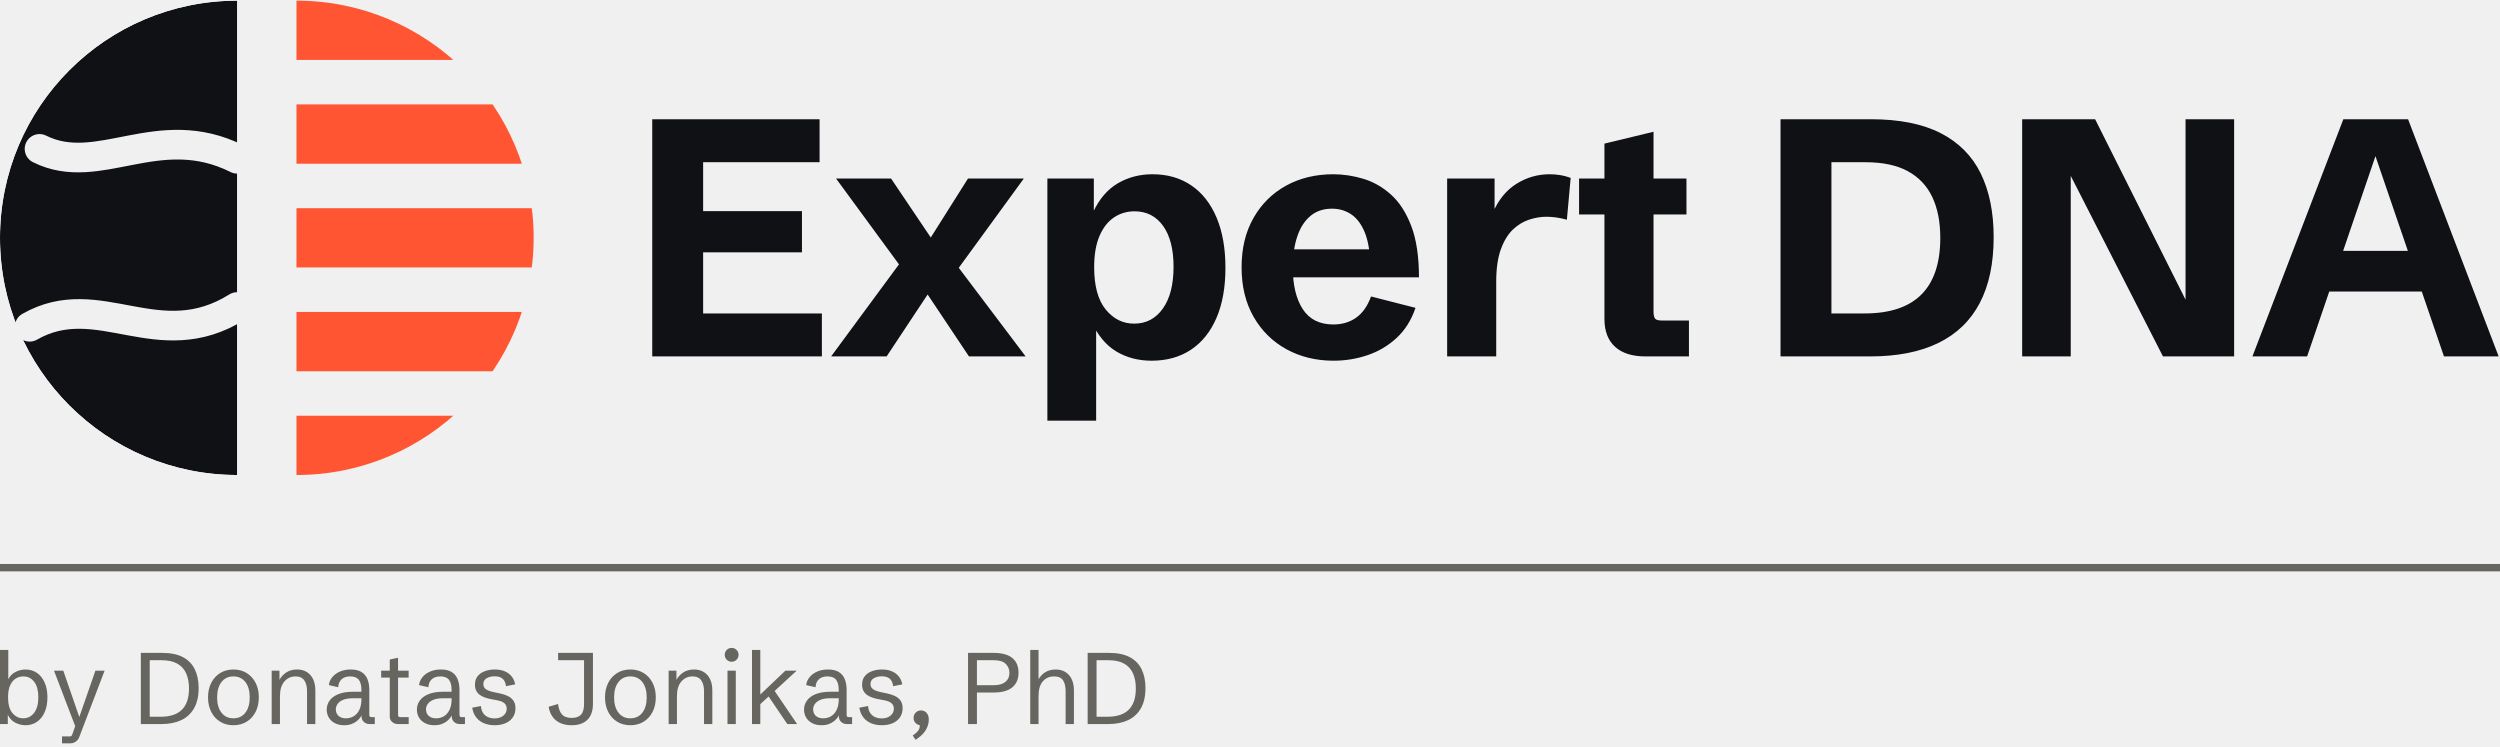
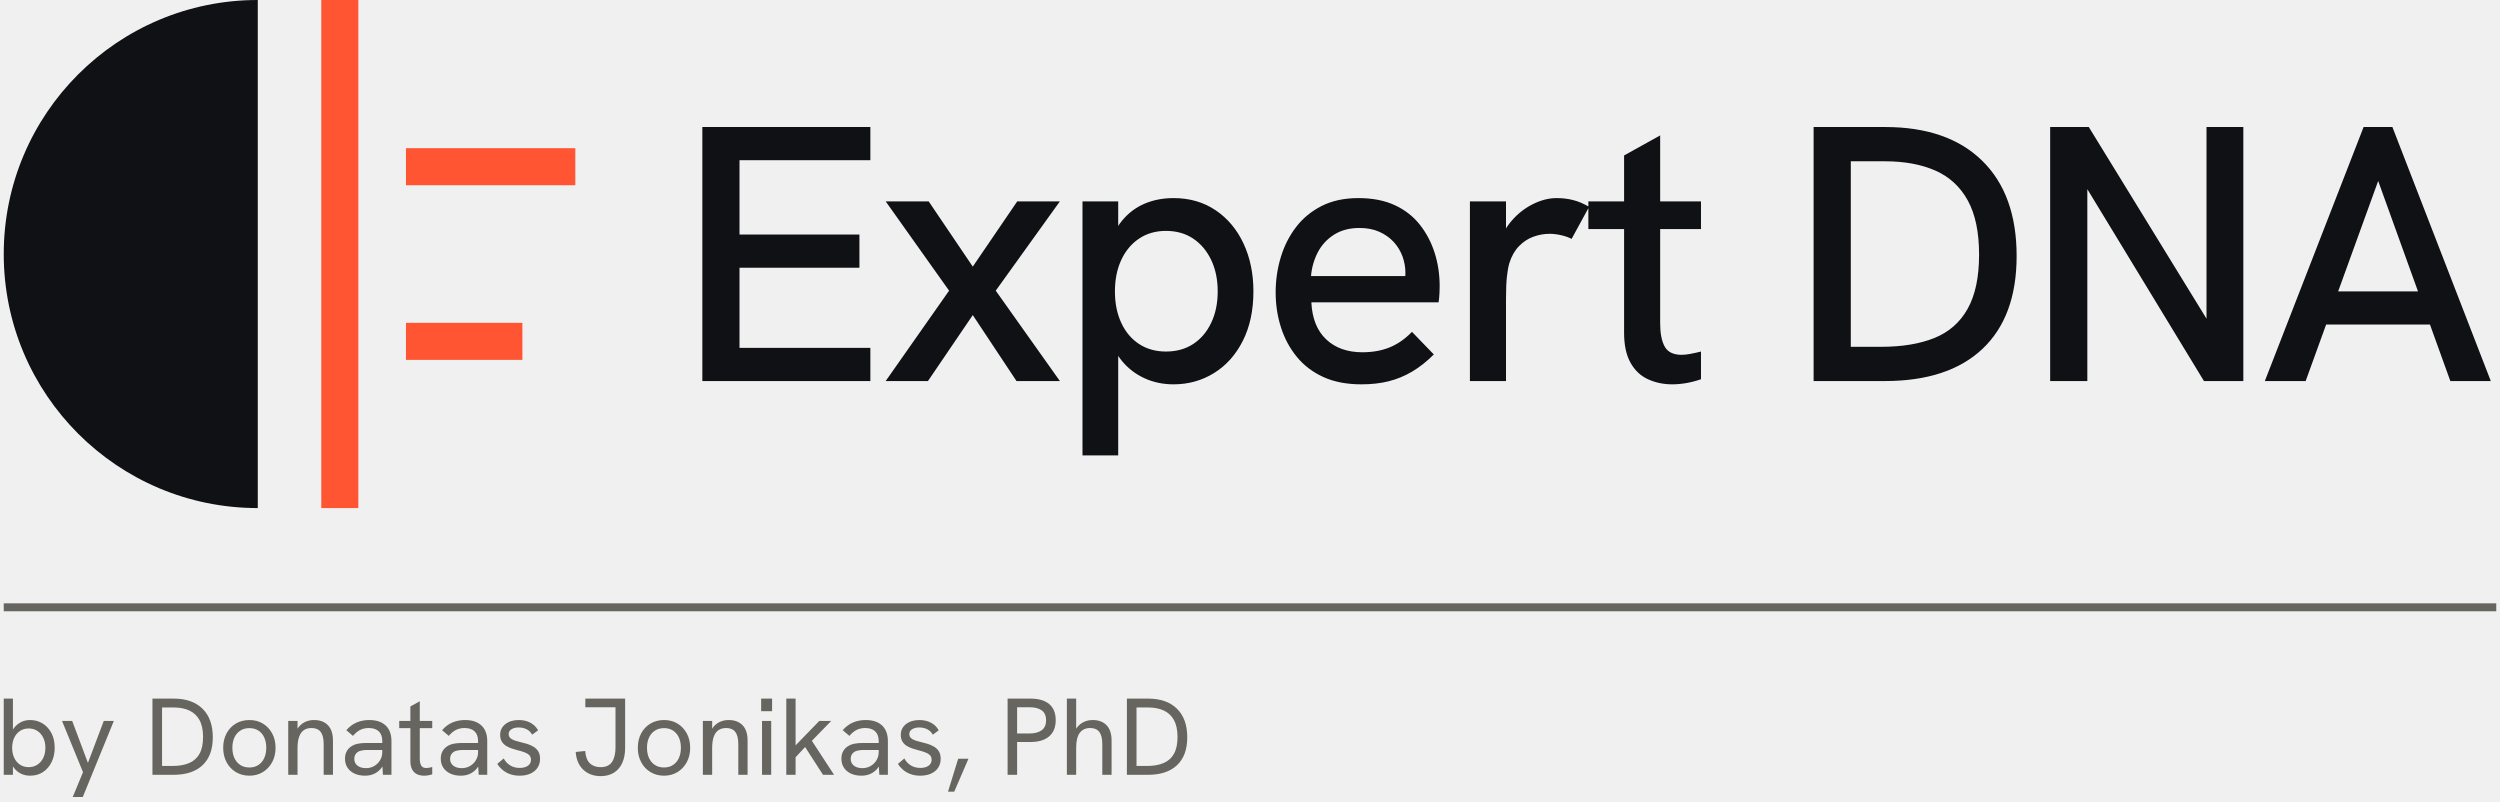
- <svg xmlns="http://www.w3.org/2000/svg" viewBox="0 0 505.95 150.72" width="506" height="151">
+ <svg xmlns="http://www.w3.org/2000/svg" viewBox="0 0 470.96 151.44" width="471" height="151">
  <g transform="translate(0.00,0.00) scale(2)">
-     <defs>
-       <mask id="eL6" maskUnits="userSpaceOnUse" x="-2" y="-2" width="60" height="52">
-         <path d="M24 0 A24 24 0 0 0 24 48 Z" fill="#fff" />
-         <g fill="none" stroke="#000" stroke-width="3" stroke-linecap="round">
-           <path d="M4 15 C10 18 16 12 24 16" />
-           <path d="M3 33 C10 29 16 36 24 31" />
-         </g>
-       </mask>
-       <clipPath id="eR6">
-         <path d="M30 0 A24 24 0 0 1 30 48 Z" />
-       </clipPath>
-     </defs>
-     <path d="M24 0 A24 24 0 0 0 24 48 Z" fill="#101114" mask="url(#eL6)" />
-     <g clip-path="url(#eR6)" fill="#FF5533">
-       <rect x="30" y="0" width="24" height="6" />
-       <rect x="30" y="10.5" width="24" height="6" />
-       <rect x="30" y="21" width="24" height="6" />
-       <rect x="30" y="31.5" width="24" height="6" />
-       <rect x="30" y="42" width="24" height="6" />
-     </g>
+     <path d="M24 0 A24 24 0 0 0 24 48 Z" fill="#101114" />
+     <rect x="30" y="0" width="3.5" height="48" fill="#FF5533" />
+     <rect x="38" y="14" width="16" height="3.5" fill="#FF5533" />
+     <rect x="38" y="30.5" width="11" height="3.5" fill="#FF5533" />
  </g>
-   <path d="M132.0 72.0V24.0H165.867V32.7H142.3V42.6H162.3V50.933H142.3V63.3H166.333V72.0Z M168.201 72.0 181.935 53.367 169.201 36.0H180.335L188.368 47.933L195.901 36.0H207.201L194.035 54.067L207.568 72.0H196.101L187.735 59.467L179.435 72.0Z M211.969 85.0V36.0H221.369V43.233L221.269 42.7Q223.136 38.767 226.253 36.95Q229.369 35.133 233.236 35.133Q237.769 35.133 241.086 37.383Q244.403 39.633 246.203 43.883Q248.003 48.133 248.003 54.067Q248.003 60.0 246.186 64.217Q244.369 68.433 241.019 70.65Q237.669 72.867 233.069 72.867Q229.069 72.867 225.953 71.017Q222.836 69.167 220.903 65.0L221.836 64.933V85.0ZM229.536 65.367Q233.169 65.367 235.336 62.317Q237.503 59.267 237.503 53.867Q237.503 48.533 235.386 45.583Q233.269 42.633 229.603 42.633Q227.303 42.633 225.453 43.867Q223.603 45.1 222.519 47.617Q221.436 50.133 221.436 53.933Q221.436 59.633 223.769 62.5Q226.103 65.367 229.536 65.367Z M269.904 72.867Q264.604 72.867 260.387 70.567Q256.171 68.267 253.721 64.017Q251.271 59.767 251.271 53.967Q251.271 48.2 253.687 43.967Q256.104 39.733 260.287 37.433Q264.471 35.133 269.837 35.133Q272.804 35.133 275.854 36.033Q278.904 36.933 281.471 39.217Q284.037 41.5 285.604 45.583Q287.171 49.667 287.171 56.0H257.637V50.333H278.304L277.271 52.1Q277.004 48.5 275.937 46.3Q274.871 44.1 273.237 43.1Q271.604 42.1 269.571 42.1Q266.937 42.1 265.171 43.6Q263.404 45.1 262.521 47.783Q261.637 50.467 261.637 54.0Q261.637 59.333 263.654 62.433Q265.671 65.533 269.837 65.533Q272.537 65.533 274.487 64.133Q276.437 62.733 277.471 59.867L286.471 62.167Q285.204 65.9 282.637 68.267Q280.071 70.633 276.754 71.75Q273.437 72.867 269.904 72.867Z M292.872 72.0V36.0H302.472V44.1L302.072 43.033Q303.772 39.033 306.872 37.083Q309.972 35.133 313.639 35.133Q314.672 35.133 315.739 35.3Q316.805 35.467 317.872 35.867L317.105 44.333Q314.939 43.733 312.939 43.733Q311.305 43.733 309.522 44.3Q307.739 44.867 306.222 46.283Q304.705 47.7 303.755 50.283Q302.805 52.867 302.805 56.867V72.0Z M333.007 72.0Q329.007 72.0 326.857 70.05Q324.707 68.1 324.707 64.433V43.267H319.573V36.0H324.707V28.933L334.64 26.533V36.0H341.307V43.267H334.64V62.867Q334.64 63.967 334.957 64.35Q335.273 64.733 336.307 64.733H341.807V72.0Z  M360.343 72.0V24.0H378.643Q387.276 24.0 392.759 26.817Q398.243 29.633 400.859 34.967Q403.476 40.3 403.476 47.867Q403.476 55.833 400.659 61.2Q397.843 66.567 392.276 69.283Q386.709 72.0 378.476 72.0ZM370.643 63.3H377.376Q392.676 63.3 392.676 48.0Q392.676 43.167 391.059 39.75Q389.443 36.333 386.109 34.517Q382.776 32.7 377.576 32.7H370.643Z M409.244 72.0V24.0H424.011L445.511 66.9L442.311 67.1V24.0H452.144V72.0H437.744L415.711 28.867L419.077 28.633V72.0Z M455.845 72.0 474.245 24.0H487.345L505.679 72.0H494.612L480.745 31.467L466.912 72.0ZM467.879 58.867V50.633H493.545V58.867Z" fill="#101114" />
-   <rect x="0" y="114.00" width="505.95" height="1.5" fill="#66655F" />
-   <path d="M5.16 146.64Q4.1 146.64 3.06 146.11Q2.02 145.58 1.49 144.32L1.58 144.24V146.4H0.0V131.4H1.68V137.85L1.53 137.69Q1.97 136.51 2.99 135.935Q4.01 135.36 5.16 135.36Q6.48 135.36 7.48 136.05Q8.48 136.74 9.04 138.01Q9.6 139.28 9.6 141.01Q9.6 142.74 9.035 144.005Q8.47 145.27 7.47 145.955Q6.47 146.64 5.16 146.64ZM4.7 145.24Q6.04 145.24 6.9 144.135Q7.76 143.03 7.76 140.97Q7.76 138.97 6.93 137.865Q6.1 136.76 4.72 136.76Q3.88 136.76 3.175 137.2Q2.47 137.64 2.05 138.57Q1.63 139.5 1.63 140.97Q1.63 143.14 2.53 144.19Q3.43 145.24 4.7 145.24Z M12.55 150.3V148.9H14.19Q14.37 148.9 14.47 148.785Q14.57 148.67 14.66 148.42L15.44 146.19L15.27 146.96L10.93 135.6H12.81L16.25 145.55L15.88 145.46L19.31 135.6H21.17L16.02 149.09Q15.81 149.64 15.31 149.97Q14.81 150.3 14.27 150.3Z  M28.5 146.4V132.0H32.85Q35.39 132.0 37.015 132.86Q38.64 133.72 39.42 135.315Q40.2 136.91 40.2 139.1Q40.2 141.58 39.28 143.2Q38.36 144.82 36.68 145.61Q35 146.4 32.72 146.4ZM30.3 144.92H32.54Q38.25 144.92 38.25 139.2Q38.25 137.45 37.685 136.165Q37.12 134.88 35.895 134.18Q34.67 133.48 32.67 133.48H30.3Z M47.24 146.64Q45.72 146.64 44.56 145.925Q43.4 145.21 42.75 143.94Q42.1 142.67 42.1 141.0Q42.1 139.33 42.75 138.06Q43.4 136.79 44.56 136.075Q45.72 135.36 47.24 135.36Q48.76 135.36 49.92 136.075Q51.08 136.79 51.73 138.06Q52.38 139.33 52.38 141.0Q52.38 142.67 51.73 143.94Q51.08 145.21 49.92 145.925Q48.76 146.64 47.24 146.64ZM47.24 145.24Q48.77 145.24 49.655 144.1Q50.54 142.96 50.54 141.0Q50.54 139.03 49.655 137.895Q48.77 136.76 47.24 136.76Q45.71 136.76 44.825 137.895Q43.94 139.03 43.94 141.0Q43.94 142.96 44.825 144.1Q45.71 145.24 47.24 145.24Z M54.98 146.4V135.6H56.56V138.04L56.49 137.6Q56.92 136.67 57.85 136.015Q58.78 135.36 60.11 135.36Q61.26 135.36 62.09 135.87Q62.92 136.38 63.37 137.325Q63.82 138.27 63.82 139.6V146.4H62.14V139.73Q62.14 138.4 61.595 137.58Q61.05 136.76 59.8 136.76Q58.45 136.76 57.555 137.785Q56.66 138.81 56.66 140.75V146.4Z M69.65 146.64Q68.57 146.64 67.775 146.225Q66.98 145.81 66.55 145.09Q66.12 144.37 66.12 143.46Q66.12 142.49 66.69 141.67Q67.26 140.85 68.455 140.355Q69.65 139.86 71.52 139.86H73.32L73.14 140.04V139.45Q73.14 138.15 72.62 137.455Q72.1 136.76 70.88 136.76Q69.73 136.76 69.11 137.355Q68.49 137.95 68.45 138.95L66.56 138.52Q66.65 137.65 67.225 136.935Q67.8 136.22 68.765 135.79Q69.73 135.36 71.0 135.36Q72.31 135.36 73.135 135.855Q73.96 136.35 74.35 137.28Q74.74 138.21 74.74 139.52V144.45Q74.74 144.78 74.835 144.89Q74.93 145.0 75.24 145.0H75.85V146.4H74.78Q74.1 146.4 73.64 145.975Q73.18 145.55 73.18 144.9V144.14H73.43Q73.27 144.56 72.97 144.995Q72.67 145.43 72.21 145.805Q71.75 146.18 71.115 146.41Q70.48 146.64 69.65 146.64ZM70.03 145.24Q70.86 145.24 71.57 144.83Q72.28 144.42 72.715 143.545Q73.15 142.67 73.15 141.27V141.18H71.46Q70.13 141.18 69.365 141.53Q68.6 141.88 68.28 142.395Q67.96 142.91 67.96 143.42Q67.96 143.93 68.19 144.34Q68.42 144.75 68.88 144.995Q69.34 145.24 70.03 145.24Z M80.48 146.4Q79.84 146.4 79.36 145.975Q78.88 145.55 78.88 144.9V137.0H77.14V135.6H78.88V133.34L80.56 132.98V135.6H82.7V137.0H80.56V144.45Q80.56 144.78 80.655 144.89Q80.75 145.0 81.06 145.0H82.71V146.4Z M87.9 146.64Q86.82 146.64 86.025 146.225Q85.23 145.81 84.8 145.09Q84.37 144.37 84.37 143.46Q84.37 142.49 84.94 141.67Q85.51 140.85 86.705 140.355Q87.9 139.86 89.77 139.86H91.57L91.39 140.04V139.45Q91.39 138.15 90.87 137.455Q90.35 136.76 89.13 136.76Q87.98 136.76 87.36 137.355Q86.74 137.95 86.7 138.95L84.81 138.52Q84.9 137.65 85.475 136.935Q86.05 136.22 87.015 135.79Q87.98 135.36 89.25 135.36Q90.56 135.36 91.385 135.855Q92.21 136.35 92.6 137.28Q92.99 138.21 92.99 139.52V144.45Q92.99 144.78 93.085 144.89Q93.18 145.0 93.49 145.0H94.1V146.4H93.03Q92.35 146.4 91.89 145.975Q91.43 145.55 91.43 144.9V144.14H91.68Q91.52 144.56 91.22 144.995Q90.92 145.43 90.46 145.805Q90 146.18 89.365 146.41Q88.73 146.64 87.9 146.64ZM88.28 145.24Q89.11 145.24 89.82 144.83Q90.53 144.42 90.965 143.545Q91.4 142.67 91.4 141.27V141.18H89.71Q88.38 141.18 87.615 141.53Q86.85 141.88 86.53 142.395Q86.21 142.91 86.21 143.42Q86.21 143.93 86.44 144.34Q86.67 144.75 87.13 144.995Q87.59 145.24 88.28 145.24Z M100.11 146.64Q98.94 146.64 97.985 146.255Q97.03 145.87 96.4 145.085Q95.77 144.3 95.56 143.09L97.32 142.75Q97.43 144.02 98.185 144.64Q98.94 145.26 100.08 145.26Q101.21 145.26 101.88 144.69Q102.55 144.12 102.55 143.3Q102.55 142.6 102.075 142.19Q101.6 141.78 100.7 141.61L99.39 141.36Q98.86 141.26 98.29 141.08Q97.72 140.9 97.225 140.58Q96.73 140.26 96.425 139.74Q96.12 139.22 96.12 138.43Q96.12 137.37 96.675 136.695Q97.23 136.02 98.145 135.69Q99.06 135.36 100.12 135.36Q101.28 135.36 102.14 135.72Q103 136.08 103.54 136.75Q104.08 137.42 104.26 138.37L102.41 138.74Q102.34 138.13 102.085 137.68Q101.83 137.23 101.345 136.985Q100.86 136.74 100.09 136.74Q99.16 136.74 98.49 137.13Q97.82 137.52 97.82 138.31Q97.82 138.75 98.045 139.06Q98.27 139.37 98.725 139.575Q99.18 139.78 99.87 139.93L101.2 140.21Q102.04 140.38 102.75 140.715Q103.46 141.05 103.89 141.64Q104.32 142.23 104.32 143.2Q104.32 144.27 103.785 145.045Q103.25 145.82 102.305 146.23Q101.36 146.64 100.11 146.64Z  M115.69 146.64Q114.36 146.64 113.385 146.195Q112.41 145.75 111.815 144.91Q111.22 144.07 111.03 142.9L112.94 142.34Q113.1 143.73 113.73 144.445Q114.36 145.16 115.72 145.16Q116.95 145.16 117.575 144.505Q118.2 143.85 118.2 142.33V133.48H112.95V132.0H120V142.33Q120 143.38 119.715 144.185Q119.43 144.99 118.88 145.535Q118.33 146.08 117.53 146.36Q116.73 146.64 115.69 146.64Z M127.58 146.64Q126.06 146.64 124.9 145.925Q123.74 145.21 123.09 143.94Q122.44 142.67 122.44 141.0Q122.44 139.33 123.09 138.06Q123.74 136.79 124.9 136.075Q126.06 135.36 127.58 135.36Q129.1 135.36 130.26 136.075Q131.42 136.79 132.07 138.06Q132.72 139.33 132.72 141.0Q132.72 142.67 132.07 143.94Q131.42 145.21 130.26 145.925Q129.1 146.64 127.58 146.64ZM127.58 145.24Q129.11 145.24 129.995 144.1Q130.88 142.96 130.88 141.0Q130.88 139.03 129.995 137.895Q129.11 136.76 127.58 136.76Q126.05 136.76 125.165 137.895Q124.28 139.03 124.28 141.0Q124.28 142.96 125.165 144.1Q126.05 145.24 127.58 145.24Z M135.32 146.4V135.6H136.9V138.04L136.83 137.6Q137.26 136.67 138.19 136.015Q139.12 135.36 140.45 135.36Q141.6 135.36 142.43 135.87Q143.26 136.38 143.71 137.325Q144.16 138.27 144.16 139.6V146.4H142.48V139.73Q142.48 138.4 141.935 137.58Q141.39 136.76 140.14 136.76Q138.79 136.76 137.895 137.785Q137.0 138.81 137.0 140.75V146.4Z M147.23 146.4V135.6H148.91V146.4ZM148.07 133.79Q147.49 133.79 147.08 133.38Q146.67 132.97 146.67 132.39Q146.67 131.8 147.08 131.395Q147.49 130.99 148.07 130.99Q148.66 130.99 149.065 131.395Q149.47 131.8 149.47 132.39Q149.47 132.97 149.065 133.38Q148.66 133.79 148.07 133.79Z M152.19 146.4V131.4H153.87V140.43L158.94 135.6H161.23L156.77 139.7L161.32 146.4H159.33L155.55 140.82L153.87 142.37V146.4Z M166.25 146.64Q165.17 146.64 164.375 146.225Q163.58 145.81 163.15 145.09Q162.72 144.37 162.72 143.46Q162.72 142.49 163.29 141.67Q163.86 140.85 165.055 140.355Q166.25 139.86 168.12 139.86H169.92L169.74 140.04V139.45Q169.74 138.15 169.22 137.455Q168.7 136.76 167.48 136.76Q166.33 136.76 165.71 137.355Q165.09 137.95 165.05 138.95L163.16 138.52Q163.25 137.65 163.825 136.935Q164.4 136.22 165.365 135.79Q166.33 135.36 167.6 135.36Q168.91 135.36 169.735 135.855Q170.56 136.35 170.95 137.28Q171.34 138.21 171.34 139.52V144.45Q171.34 144.78 171.435 144.89Q171.53 145.0 171.84 145.0H172.45V146.4H171.38Q170.7 146.4 170.24 145.975Q169.78 145.55 169.78 144.9V144.14H170.03Q169.87 144.56 169.57 144.995Q169.27 145.43 168.81 145.805Q168.35 146.18 167.715 146.41Q167.08 146.64 166.25 146.64ZM166.63 145.24Q167.46 145.24 168.17 144.83Q168.88 144.42 169.315 143.545Q169.75 142.67 169.75 141.27V141.18H168.06Q166.73 141.18 165.965 141.53Q165.2 141.88 164.88 142.395Q164.56 142.91 164.56 143.42Q164.56 143.93 164.79 144.34Q165.02 144.75 165.48 144.995Q165.94 145.24 166.63 145.24Z M178.46 146.64Q177.29 146.64 176.335 146.255Q175.38 145.87 174.75 145.085Q174.12 144.3 173.91 143.09L175.67 142.75Q175.78 144.02 176.535 144.64Q177.29 145.26 178.43 145.26Q179.56 145.26 180.23 144.69Q180.9 144.12 180.9 143.3Q180.9 142.6 180.425 142.19Q179.95 141.78 179.05 141.61L177.74 141.36Q177.21 141.26 176.64 141.08Q176.07 140.9 175.575 140.58Q175.08 140.26 174.775 139.74Q174.47 139.22 174.47 138.43Q174.47 137.37 175.025 136.695Q175.58 136.02 176.495 135.69Q177.41 135.36 178.47 135.36Q179.63 135.36 180.49 135.72Q181.35 136.08 181.89 136.75Q182.43 137.42 182.61 138.37L180.76 138.74Q180.69 138.13 180.435 137.68Q180.18 137.23 179.695 136.985Q179.21 136.74 178.44 136.74Q177.51 136.74 176.84 137.13Q176.17 137.52 176.17 138.31Q176.17 138.75 176.395 139.06Q176.62 139.37 177.075 139.575Q177.53 139.78 178.22 139.93L179.55 140.21Q180.39 140.38 181.1 140.715Q181.81 141.05 182.24 141.64Q182.67 142.23 182.67 143.2Q182.67 144.27 182.135 145.045Q181.6 145.82 180.655 146.23Q179.71 146.64 178.46 146.64Z M185.31 149.59 184.71 148.73 185.04 148.49Q185.6 148.08 185.87 147.675Q186.14 147.27 186.14 146.75V146.28L186.38 146.64Q185.76 146.64 185.325 146.22Q184.89 145.8 184.89 145.16Q184.89 144.51 185.33 144.075Q185.77 143.64 186.39 143.64Q186.75 143.64 187.115 143.82Q187.48 144.0 187.725 144.415Q187.97 144.83 187.97 145.54Q187.97 146.48 187.445 147.46Q186.92 148.44 185.84 149.21Z  M195.91 146.4V132.0H201.1Q203.61 132.0 204.87 133.03Q206.13 134.06 206.13 136.01Q206.13 137.92 204.875 138.97Q203.62 140.02 201.07 140.02H197.71V146.4ZM197.71 138.54H201.1Q202.66 138.54 203.475 137.87Q204.29 137.2 204.29 136.04Q204.29 135.0 203.56 134.24Q202.83 133.48 201.1 133.48H197.71Z M208.5 146.4V131.4H210.18V138.14L210.01 137.7Q210.43 136.69 211.365 136.025Q212.3 135.36 213.65 135.36Q214.79 135.36 215.615 135.87Q216.44 136.38 216.89 137.325Q217.34 138.27 217.34 139.6V146.4H215.66V139.73Q215.66 138.36 215.145 137.56Q214.63 136.76 213.32 136.76Q211.92 136.76 211.05 137.755Q210.18 138.75 210.18 140.75V146.4Z M220.12 146.4V132.0H224.47Q227.01 132.0 228.635 132.86Q230.26 133.72 231.04 135.315Q231.82 136.91 231.82 139.1Q231.82 141.58 230.9 143.2Q229.98 144.82 228.3 145.61Q226.62 146.4 224.34 146.4ZM221.92 144.92H224.16Q229.87 144.92 229.87 139.2Q229.87 137.45 229.305 136.165Q228.74 134.88 227.515 134.18Q226.29 133.48 224.29 133.48H221.92Z" fill="#66655F" />
+   <path d="M132.0 72.0V24.0H163.747V30.267H139.024V44.316H161.681V50.582H139.024V65.733H163.747V72.0Z M166.64 72.0 178.623 54.921 166.64 38.049H174.766L183.099 50.376L191.501 38.049H199.558L187.438 54.921L199.558 72.0H191.363L183.099 59.535L174.628 72.0Z M203.828 86.049V38.049H210.577V47.828L208.648 47.208Q209.544 43.834 211.3 41.699Q213.056 39.564 215.535 38.496Q218.014 37.429 221.044 37.429Q225.59 37.429 228.999 39.736Q232.407 42.043 234.267 46.037Q236.126 50.032 236.126 55.059Q236.126 60.43 234.129 64.39Q232.132 68.35 228.689 70.485Q225.245 72.62 221.044 72.62Q218.014 72.62 215.501 71.449Q212.987 70.278 211.265 68.178Q209.544 66.077 208.855 63.185L210.577 62.221V86.049ZM219.598 66.422Q222.56 66.422 224.729 65.01Q226.898 63.598 228.138 61.016Q229.377 58.433 229.377 55.059Q229.377 51.684 228.138 49.102Q226.898 46.519 224.729 45.073Q222.56 43.627 219.598 43.627Q216.706 43.627 214.537 45.073Q212.367 46.519 211.162 49.102Q209.957 51.684 209.957 55.059Q209.957 58.433 211.162 61.016Q212.367 63.598 214.537 65.01Q216.706 66.422 219.598 66.422Z M256.511 72.62Q252.379 72.62 249.349 71.242Q246.319 69.865 244.321 67.42Q242.324 64.976 241.326 61.842Q240.327 58.709 240.327 55.265Q240.327 51.822 241.291 48.62Q242.255 45.418 244.184 42.904Q246.112 40.39 249.039 38.91Q251.966 37.429 255.96 37.429Q259.954 37.429 262.846 38.772Q265.739 40.115 267.598 42.491Q269.458 44.867 270.387 47.828Q271.317 50.789 271.317 54.095Q271.317 54.439 271.283 55.369Q271.248 56.298 271.11 57.125H247.076Q247.283 61.67 249.865 64.115Q252.448 66.56 256.717 66.56Q259.61 66.56 261.882 65.63Q264.155 64.7 266.083 62.703L270.215 66.973Q268.218 68.97 266.118 70.209Q264.017 71.449 261.71 72.034Q259.403 72.62 256.511 72.62ZM264.637 53.75Q264.775 53.199 264.809 52.648Q264.844 52.098 264.844 51.547Q264.844 49.963 264.293 48.448Q263.742 46.933 262.64 45.727Q261.538 44.522 259.92 43.799Q258.301 43.076 256.166 43.076Q253.343 43.076 251.346 44.35Q249.349 45.624 248.281 47.69Q247.214 49.756 247.007 52.166H266.841Z M277.033 72.0V38.049H283.851V47.208L282.405 47.484Q282.749 44.453 284.505 42.215Q286.261 39.977 288.671 38.703Q291.082 37.429 293.423 37.429Q295.076 37.429 296.557 37.808Q298.037 38.187 299.552 39.082L296.247 45.142Q295.489 44.729 294.319 44.453Q293.148 44.178 292.115 44.178Q290.531 44.178 289.016 44.729Q287.501 45.28 286.296 46.519Q285.09 47.759 284.471 49.756Q284.195 50.72 284.023 52.27Q283.851 53.819 283.851 56.505V72.0Z M315.254 72.62Q312.775 72.62 310.674 71.656Q308.574 70.692 307.369 68.522Q306.164 66.353 306.164 62.91V29.372L312.981 25.584V61.119Q312.981 63.943 313.842 65.492Q314.703 67.042 317.044 67.042Q317.733 67.042 318.663 66.869Q319.593 66.697 320.694 66.422V71.656Q319.317 72.138 317.94 72.379Q316.562 72.62 315.254 72.62ZM299.415 43.283V38.049H320.694V43.283Z  M341.974 72.0V24.0H355.472Q367.317 24.0 373.825 30.37Q380.333 36.74 380.333 48.379Q380.333 59.811 373.894 65.905Q367.455 72.0 355.403 72.0ZM348.999 65.527H354.783Q360.637 65.527 364.769 63.874Q368.901 62.221 371.07 58.364Q373.24 54.508 373.24 48.103Q373.24 41.768 371.105 37.877Q368.97 33.986 364.976 32.23Q360.981 30.473 355.403 30.473H348.999Z M386.669 72.0V24.0H393.968L417.865 62.91H416.212V24.0H423.168V72.0H415.73L392.04 33.022H393.693V72.0Z M427.231 72.0 445.894 24.0H451.334L469.928 72.0H462.284L448.648 34.192L434.944 72.0ZM438.25 61.326 440.385 55.059H456.775L459.116 61.326Z" fill="#101114" />
+   <rect x="0" y="114.00" width="470.96" height="1.5" fill="#66655F" />
+   <path d="M5 146.565Q4.029 146.565 3.254 146.183Q2.479 145.801 1.952 145.119Q1.426 144.437 1.157 143.549L1.735 143.363V146.4H0.0V132.0H1.735V139.252L1.24 138.962Q1.467 138.157 1.983 137.496Q2.5 136.834 3.264 136.442Q4.029 136.049 5 136.049Q6.281 136.049 7.334 136.69Q8.388 137.33 9.008 138.508Q9.628 139.686 9.628 141.297Q9.628 142.785 9.049 143.983Q8.471 145.181 7.427 145.873Q6.384 146.565 5 146.565ZM4.71 144.954Q5.64 144.954 6.353 144.489Q7.066 144.024 7.469 143.198Q7.871 142.371 7.871 141.297Q7.871 140.223 7.469 139.396Q7.066 138.57 6.353 138.105Q5.64 137.64 4.71 137.64Q3.781 137.64 3.078 138.105Q2.376 138.57 1.983 139.396Q1.591 140.223 1.591 141.297Q1.591 142.371 1.983 143.198Q2.376 144.024 3.078 144.489Q3.781 144.954 4.71 144.954Z M13.036 150.594 14.978 145.904 11.012 136.215H12.933L15.908 144.148L18.904 136.215H20.805L14.937 150.594Z  M28.098 146.4V132.0H32.085Q35.618 132.0 37.56 133.911Q39.502 135.822 39.502 139.314Q39.502 142.743 37.58 144.572Q35.659 146.4 32.064 146.4ZM29.916 144.727H31.899Q33.738 144.727 35.029 144.179Q36.32 143.632 36.992 142.423Q37.663 141.214 37.663 139.252Q37.663 137.289 36.992 136.06Q36.32 134.83 35.07 134.252Q33.82 133.673 32.064 133.673H29.916Z M46.423 146.565Q44.997 146.565 43.871 145.894Q42.745 145.222 42.105 144.024Q41.465 142.826 41.465 141.297Q41.465 139.768 42.095 138.58Q42.725 137.392 43.851 136.721Q44.977 136.049 46.423 136.049Q47.869 136.049 48.974 136.721Q50.08 137.392 50.72 138.58Q51.361 139.768 51.361 141.297Q51.361 142.826 50.72 144.014Q50.08 145.202 48.964 145.884Q47.848 146.565 46.423 146.565ZM46.423 145.016Q47.394 145.016 48.107 144.551Q48.82 144.086 49.212 143.249Q49.605 142.413 49.605 141.297Q49.605 140.161 49.212 139.324Q48.82 138.487 48.107 138.033Q47.394 137.578 46.423 137.578Q45.431 137.578 44.708 138.043Q43.985 138.508 43.593 139.334Q43.2 140.161 43.2 141.297Q43.2 142.413 43.593 143.249Q43.985 144.086 44.708 144.551Q45.431 145.016 46.423 145.016Z M53.757 146.4V136.215H55.513V138.384L55.1 138.529Q55.389 137.743 55.885 137.196Q56.381 136.648 57.084 136.349Q57.786 136.049 58.633 136.049Q60.306 136.049 61.257 137.031Q62.207 138.012 62.207 139.933V146.4H60.451V140.574Q60.451 139.024 59.883 138.291Q59.315 137.558 58.158 137.558Q57.311 137.558 56.722 137.95Q56.133 138.343 55.823 139.179Q55.513 140.016 55.513 141.318V146.4Z M71.649 146.4 71.525 144.355V140.016Q71.525 138.838 70.874 138.198Q70.223 137.558 68.942 137.558Q68.116 137.558 67.393 137.898Q66.67 138.239 65.988 139.045L64.728 137.971Q65.575 136.979 66.67 136.514Q67.765 136.049 69.066 136.049Q71.07 136.049 72.165 137.082Q73.26 138.115 73.26 140.016V146.4ZM68.281 146.565Q67.124 146.565 66.267 146.162Q65.409 145.76 64.945 145.036Q64.48 144.313 64.48 143.363Q64.48 142.516 64.821 141.927Q65.162 141.338 65.699 141.008Q66.236 140.657 66.928 140.522Q67.62 140.388 68.385 140.388H71.69V141.71H68.632Q68.178 141.71 67.682 141.793Q67.186 141.875 66.814 142.144Q66.546 142.351 66.391 142.661Q66.236 142.97 66.236 143.384Q66.236 144.189 66.835 144.665Q67.434 145.14 68.446 145.14Q69.294 145.14 69.986 144.747Q70.678 144.355 71.101 143.663Q71.525 142.97 71.525 142.103L72.248 142.846Q72.124 143.941 71.587 144.789Q71.05 145.636 70.213 146.1Q69.376 146.565 68.281 146.565Z M79.396 146.565Q78.673 146.565 78.084 146.286Q77.496 146.007 77.165 145.388Q76.834 144.768 76.834 143.797V133.488L78.611 132.496V143.342Q78.611 144.189 78.88 144.654Q79.148 145.119 79.851 145.119Q80.057 145.119 80.347 145.067Q80.636 145.016 80.966 144.933V146.297Q80.574 146.441 80.171 146.503Q79.768 146.565 79.396 146.565ZM74.727 137.578V136.215H80.966V137.578Z M89.747 146.4 89.623 144.355V140.016Q89.623 138.838 88.972 138.198Q88.321 137.558 87.04 137.558Q86.214 137.558 85.491 137.898Q84.768 138.239 84.086 139.045L82.826 137.971Q83.673 136.979 84.768 136.514Q85.863 136.049 87.164 136.049Q89.168 136.049 90.263 137.082Q91.358 138.115 91.358 140.016V146.4ZM86.379 146.565Q85.222 146.565 84.365 146.162Q83.508 145.76 83.043 145.036Q82.578 144.313 82.578 143.363Q82.578 142.516 82.919 141.927Q83.26 141.338 83.797 141.008Q84.334 140.657 85.026 140.522Q85.718 140.388 86.483 140.388H89.788V141.71H86.731Q86.276 141.71 85.78 141.793Q85.284 141.875 84.912 142.144Q84.644 142.351 84.489 142.661Q84.334 142.97 84.334 143.384Q84.334 144.189 84.933 144.665Q85.532 145.14 86.545 145.14Q87.392 145.14 88.084 144.747Q88.776 144.355 89.199 143.663Q89.623 142.97 89.623 142.103L90.346 142.846Q90.222 143.941 89.685 144.789Q89.148 145.636 88.311 146.1Q87.474 146.565 86.379 146.565Z M97.474 146.565Q96.441 146.565 95.614 146.255Q94.788 145.945 94.199 145.429Q93.61 144.912 93.259 144.334L94.478 143.301Q94.871 144.086 95.645 144.592Q96.42 145.098 97.494 145.098Q98.465 145.098 99.044 144.685Q99.622 144.272 99.622 143.57Q99.622 142.991 99.271 142.661Q98.92 142.33 98.341 142.123Q97.763 141.917 97.081 141.752Q96.503 141.607 95.914 141.4Q95.325 141.194 94.85 140.884Q94.375 140.574 94.086 140.078Q93.796 139.582 93.796 138.859Q93.796 137.599 94.778 136.824Q95.759 136.049 97.35 136.049Q98.507 136.049 99.467 136.535Q100.428 137.02 100.965 137.991L99.85 138.818Q99.436 138.095 98.765 137.774Q98.094 137.454 97.288 137.454Q96.482 137.454 95.945 137.785Q95.408 138.115 95.408 138.694Q95.408 139.128 95.656 139.396Q95.904 139.665 96.389 139.851Q96.875 140.037 97.577 140.202Q98.218 140.347 98.879 140.553Q99.54 140.76 100.098 141.09Q100.655 141.421 100.996 141.968Q101.337 142.516 101.337 143.384Q101.337 144.334 100.862 145.057Q100.387 145.78 99.519 146.173Q98.651 146.565 97.474 146.565Z  M112.783 146.648Q110.779 146.648 109.498 145.429Q108.217 144.21 108.072 142.082L109.87 141.896Q109.973 143.466 110.737 144.21Q111.502 144.954 112.783 144.954Q114.25 144.954 114.921 143.983Q115.593 143.012 115.593 141.194V133.632H109.89V132.0H117.411V141.297Q117.411 142.97 116.863 144.169Q116.316 145.367 115.283 146.007Q114.25 146.648 112.783 146.648Z M124.766 146.565Q123.34 146.565 122.214 145.894Q121.088 145.222 120.448 144.024Q119.807 142.826 119.807 141.297Q119.807 139.768 120.437 138.58Q121.067 137.392 122.193 136.721Q123.319 136.049 124.766 136.049Q126.212 136.049 127.317 136.721Q128.422 137.392 129.063 138.58Q129.703 139.768 129.703 141.297Q129.703 142.826 129.063 144.014Q128.422 145.202 127.307 145.884Q126.191 146.565 124.766 146.565ZM124.766 145.016Q125.737 145.016 126.449 144.551Q127.162 144.086 127.555 143.249Q127.947 142.413 127.947 141.297Q127.947 140.161 127.555 139.324Q127.162 138.487 126.449 138.033Q125.737 137.578 124.766 137.578Q123.774 137.578 123.051 138.043Q122.328 138.508 121.935 139.334Q121.543 140.161 121.543 141.297Q121.543 142.413 121.935 143.249Q122.328 144.086 123.051 144.551Q123.774 145.016 124.766 145.016Z M132.1 146.4V136.215H133.856V138.384L133.443 138.529Q133.732 137.743 134.228 137.196Q134.724 136.648 135.426 136.349Q136.129 136.049 136.976 136.049Q138.649 136.049 139.599 137.031Q140.55 138.012 140.55 139.933V146.4H138.794V140.574Q138.794 139.024 138.226 138.291Q137.657 137.558 136.5 137.558Q135.653 137.558 135.065 137.95Q134.476 138.343 134.166 139.179Q133.856 140.016 133.856 141.318V146.4Z M143.277 146.4V136.215H145.012V146.4ZM143.112 134.376V132.0H145.178V134.376Z M154.805 146.4 151.417 141.152 149.413 143.301V141.049L154.103 136.215H156.355L152.698 139.975L156.892 146.4ZM147.863 146.4V132.0H149.62V146.4Z M165.445 146.4 165.321 144.355V140.016Q165.321 138.838 164.67 138.198Q164.02 137.558 162.739 137.558Q161.912 137.558 161.189 137.898Q160.466 138.239 159.784 139.045L158.524 137.971Q159.371 136.979 160.466 136.514Q161.561 136.049 162.863 136.049Q164.867 136.049 165.962 137.082Q167.057 138.115 167.057 140.016V146.4ZM162.077 146.565Q160.921 146.565 160.063 146.162Q159.206 145.76 158.741 145.036Q158.276 144.313 158.276 143.363Q158.276 142.516 158.617 141.927Q158.958 141.338 159.495 141.008Q160.032 140.657 160.724 140.522Q161.416 140.388 162.181 140.388H165.486V141.71H162.429Q161.974 141.71 161.478 141.793Q160.982 141.875 160.611 142.144Q160.342 142.351 160.187 142.661Q160.032 142.97 160.032 143.384Q160.032 144.189 160.631 144.665Q161.23 145.14 162.243 145.14Q163.09 145.14 163.782 144.747Q164.474 144.355 164.898 143.663Q165.321 142.97 165.321 142.103L166.044 142.846Q165.92 143.941 165.383 144.789Q164.846 145.636 164.009 146.1Q163.172 146.565 162.077 146.565Z M173.172 146.565Q172.139 146.565 171.312 146.255Q170.486 145.945 169.897 145.429Q169.308 144.912 168.957 144.334L170.176 143.301Q170.569 144.086 171.343 144.592Q172.118 145.098 173.193 145.098Q174.164 145.098 174.742 144.685Q175.321 144.272 175.321 143.57Q175.321 142.991 174.969 142.661Q174.618 142.33 174.04 142.123Q173.461 141.917 172.779 141.752Q172.201 141.607 171.612 141.4Q171.023 141.194 170.548 140.884Q170.073 140.574 169.784 140.078Q169.494 139.582 169.494 138.859Q169.494 137.599 170.476 136.824Q171.457 136.049 173.048 136.049Q174.205 136.049 175.166 136.535Q176.126 137.02 176.663 137.991L175.548 138.818Q175.135 138.095 174.463 137.774Q173.792 137.454 172.986 137.454Q172.18 137.454 171.643 137.785Q171.106 138.115 171.106 138.694Q171.106 139.128 171.354 139.396Q171.602 139.665 172.087 139.851Q172.573 140.037 173.275 140.202Q173.916 140.347 174.577 140.553Q175.238 140.76 175.796 141.09Q176.354 141.421 176.694 141.968Q177.035 142.516 177.035 143.384Q177.035 144.334 176.56 145.057Q176.085 145.78 175.217 146.173Q174.349 146.565 173.172 146.565Z M178.42 149.582 180.341 143.363H182.283L179.597 149.582Z  M189.679 146.4V132.0H193.976Q196.311 132.0 197.54 133.033Q198.77 134.066 198.77 136.07Q198.77 138.074 197.53 139.138Q196.29 140.202 193.976 140.202H191.477V146.4ZM191.477 138.591H193.791Q195.278 138.591 196.115 137.981Q196.952 137.372 196.952 136.091Q196.952 134.83 196.135 134.231Q195.319 133.632 193.791 133.632H191.477Z M200.877 146.4V132.0H202.633V138.384L202.199 138.549Q202.488 137.764 203.005 137.206Q203.521 136.648 204.224 136.349Q204.926 136.049 205.753 136.049Q207.426 136.049 208.376 137.031Q209.327 138.012 209.327 139.933V146.4H207.571V140.574Q207.571 139.024 207.003 138.291Q206.434 137.558 205.277 137.558Q204.017 137.558 203.325 138.456Q202.633 139.355 202.633 141.318V146.4Z M212.219 146.4V132.0H216.207Q219.739 132.0 221.681 133.911Q223.624 135.822 223.624 139.314Q223.624 142.743 221.702 144.572Q219.781 146.4 216.186 146.4ZM214.037 144.727H216.021Q217.859 144.727 219.151 144.179Q220.442 143.632 221.113 142.423Q221.785 141.214 221.785 139.252Q221.785 137.289 221.113 136.06Q220.442 134.83 219.192 134.252Q217.942 133.673 216.186 133.673H214.037Z" fill="#66655F" />
</svg>
